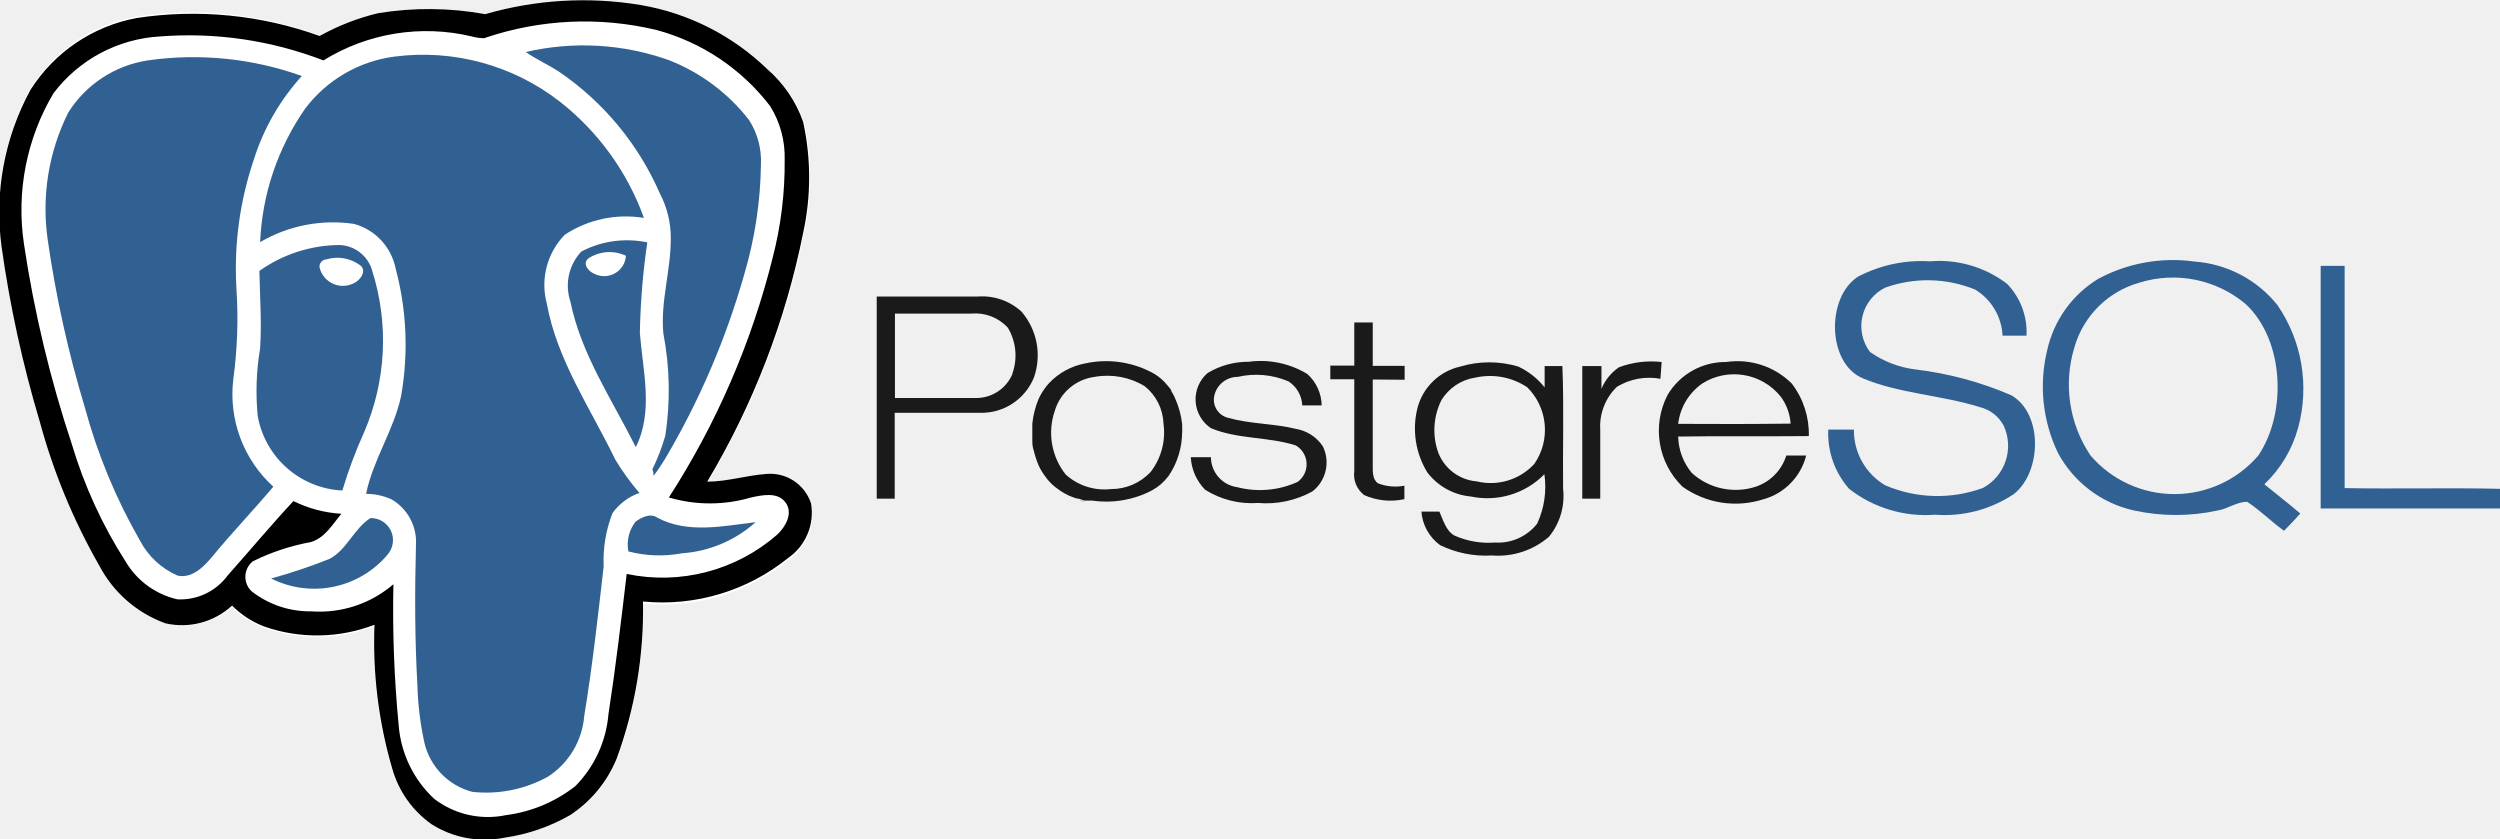
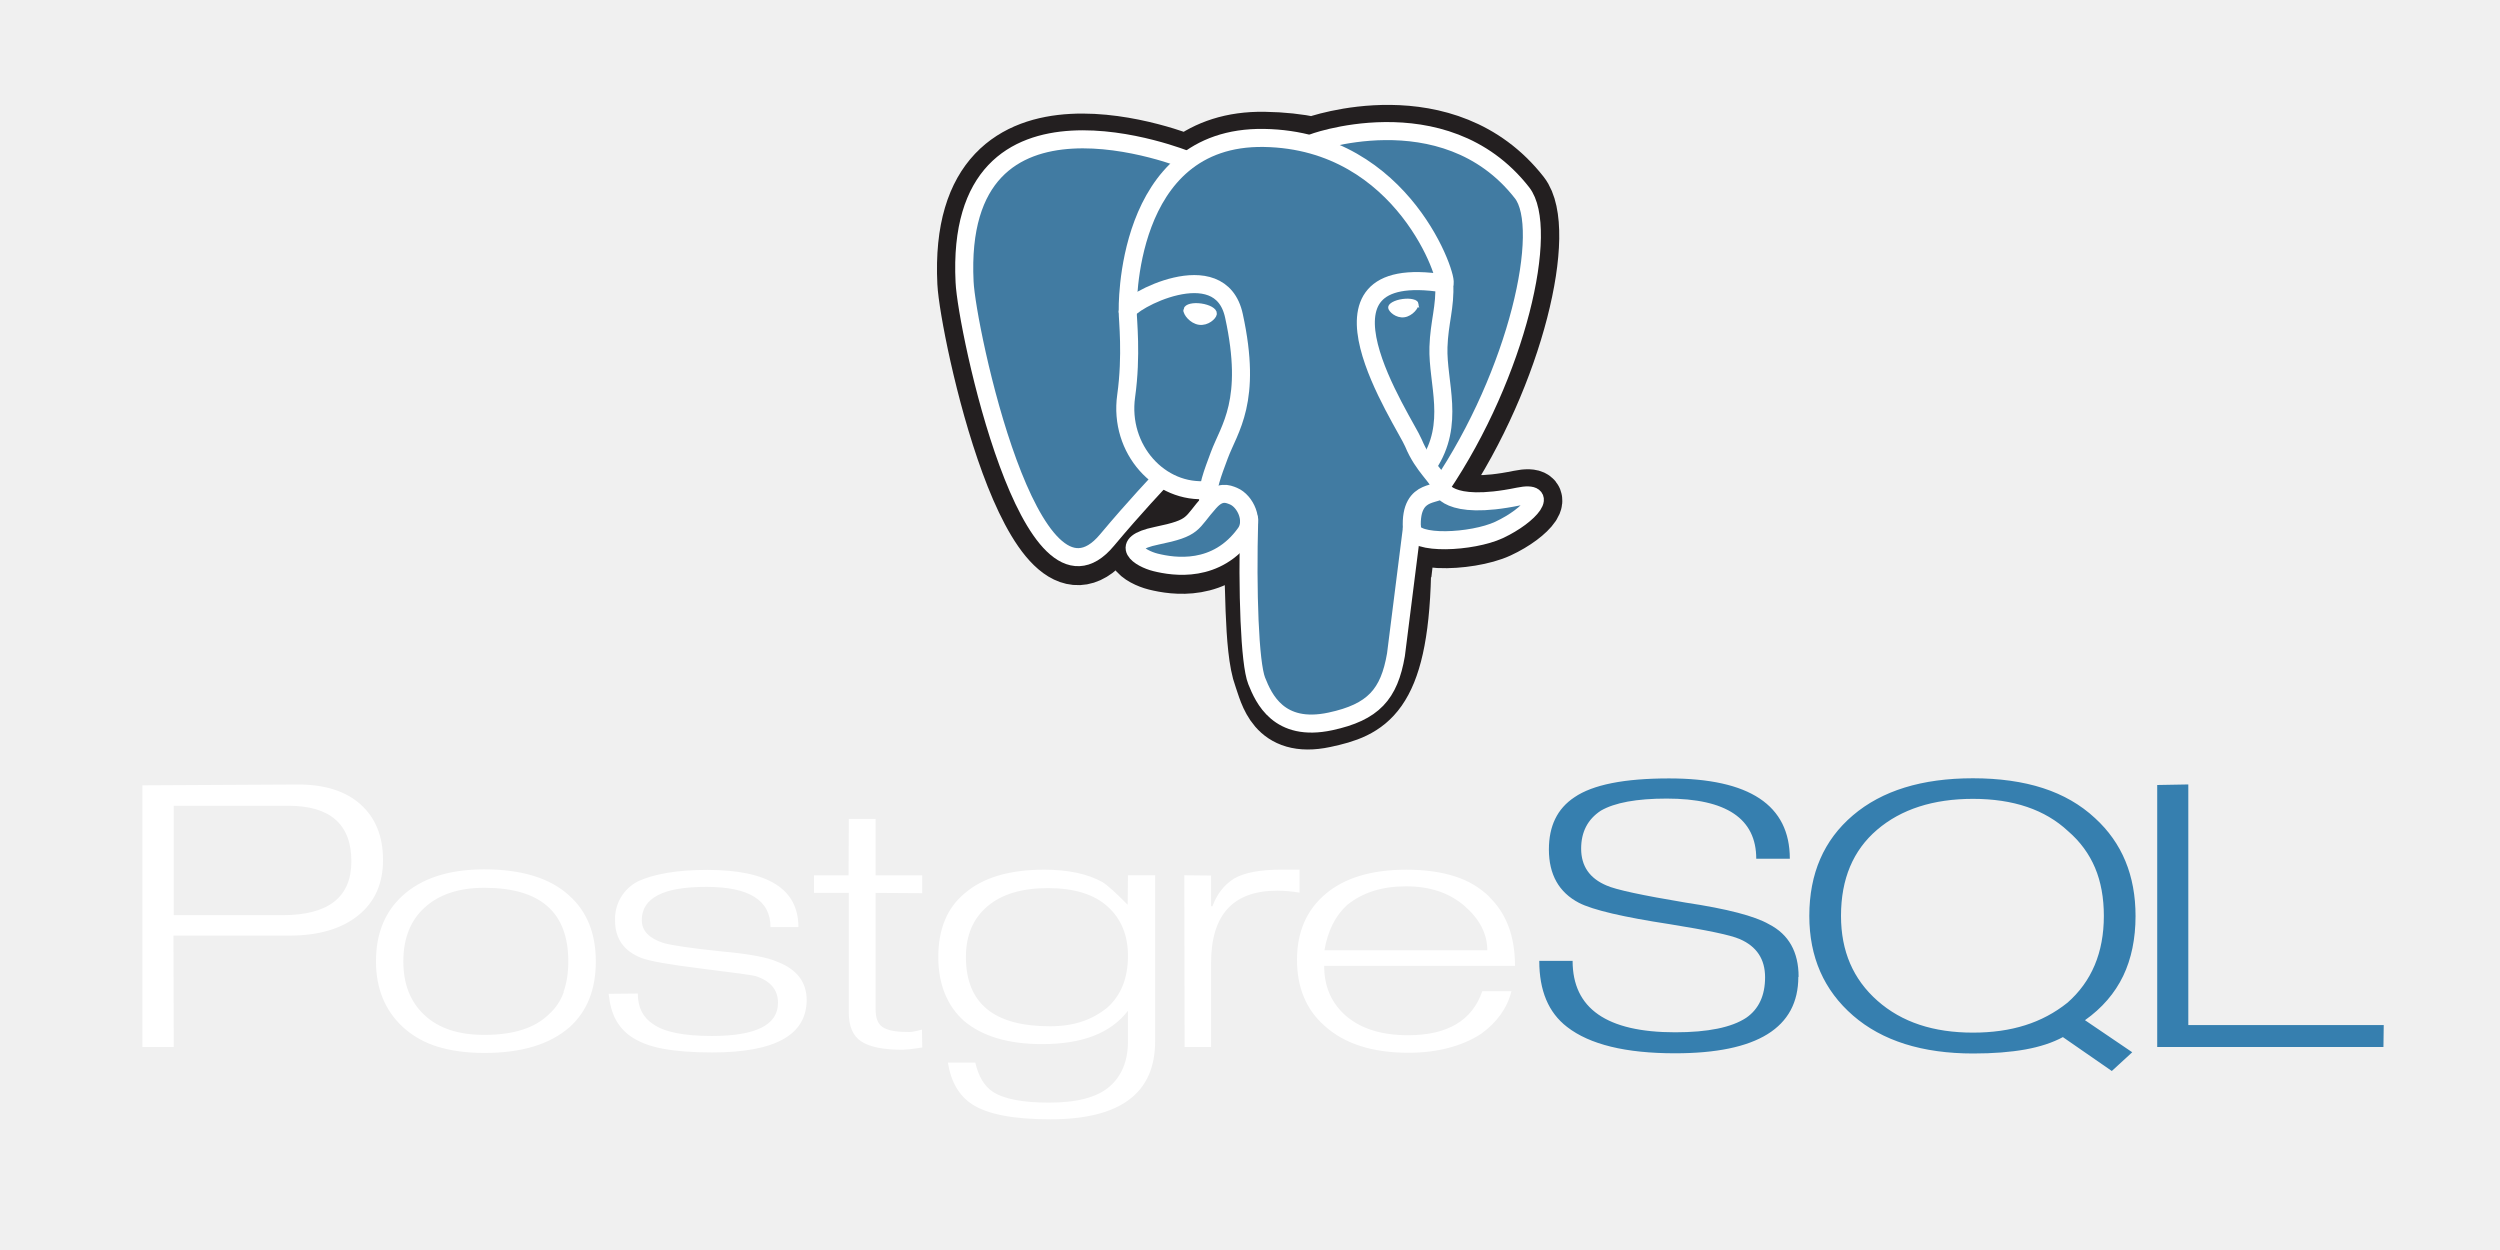
- <svg xmlns="http://www.w3.org/2000/svg" viewBox="0 0 104.28 34.97">
-   <defs>
-     <style>.cls-1{fill:#316192;}.cls-2{fill:#1a1a1a;}.cls-3{fill:#fff;}</style>
-   </defs>
-   <g id="Layer_2" data-name="Layer 2">
-     <g id="Layer_1-2" data-name="Layer 1">
-       <path class="cls-1" d="M83.9,16.49a14.4,14.4,0,0,0-4-1.08,4.15,4.15,0,0,1-1.9-.73A1.79,1.79,0,0,1,78.63,12a5.24,5.24,0,0,1,3.76.08A2.38,2.38,0,0,1,83.53,14h1a2.89,2.89,0,0,0-.81-2.16,4.66,4.66,0,0,0-3.22-.94,5.71,5.71,0,0,0-3,.64c-1.33.86-1.29,3.61.2,4.24s3.27.7,4.88,1.2a1.54,1.54,0,0,1,1,.78,2,2,0,0,1-.86,2.59,5.51,5.51,0,0,1-4.09-.11,2.66,2.66,0,0,1-1.3-2.32c-.36,0-.72,0-1.07,0a3.5,3.5,0,0,0,.87,2.47,5.18,5.18,0,0,0,3.58,1.08A5.22,5.22,0,0,0,84,20.61C85.17,19.69,85.22,17.25,83.9,16.49Z" />
-       <path class="cls-1" d="M95.86,17.84A6.17,6.17,0,0,0,95,12.73a4.88,4.88,0,0,0-3.46-1.82,6.57,6.57,0,0,0-4,.71,4.66,4.66,0,0,0-2.15,3,6.39,6.39,0,0,0,.45,4.27A4.77,4.77,0,0,0,89,21.29a8.19,8.19,0,0,0,3.52,0c.41-.07.79-.36,1.21-.36.54.35,1,.82,1.54,1.21.23-.23.46-.47.68-.72-.49-.42-1-.81-1.5-1.22A5.09,5.09,0,0,0,95.86,17.84ZM94.2,19a4.61,4.61,0,0,1-7,0,5.3,5.3,0,0,1-.67-4.52,3.92,3.92,0,0,1,2.71-2.69,4.71,4.71,0,0,1,4.44.9C95.27,14.18,95.41,17.2,94.2,19Z" />
-       <path class="cls-1" d="M97.8,20.36c0-3.09,0-6.18,0-9.27l-1,0V21.21c2.5,0,5,0,7.51,0,0-.27,0-.55,0-.82C102.12,20.34,100,20.4,97.8,20.36Z" />
-       <path class="cls-2" d="M48.44,20.28a2.31,2.31,0,0,1-.36.25A2.31,2.31,0,0,0,48.44,20.28Z" />
-       <path class="cls-2" d="M44.92,20.83a3,3,0,0,1-.32-.12A3,3,0,0,0,44.92,20.83Z" />
-       <path class="cls-2" d="M44.15,20.44a2,2,0,0,1-.4-.36A2,2,0,0,0,44.15,20.44Z" />
-       <path class="cls-2" d="M44.6,20.71a3.07,3.07,0,0,1-.31-.17A3.07,3.07,0,0,0,44.6,20.71Z" />
-       <path class="cls-2" d="M43.13,18.79c0-.12,0-.24-.05-.36C43.09,18.55,43.11,18.67,43.13,18.79Z" />
-       <path class="cls-2" d="M45.25,20.92c-.11,0-.22-.05-.33-.09C45,20.87,45.14,20.89,45.25,20.92Z" />
-       <path class="cls-2" d="M43.13,18.79a3.86,3.86,0,0,0,.22.68,2.47,2.47,0,0,0,.29.47,2.47,2.47,0,0,1-.29-.47A3.86,3.86,0,0,1,43.13,18.79Z" />
-       <path class="cls-2" d="M43.06,18.25v0Z" />
-       <path class="cls-2" d="M48.44,20.28a2.61,2.61,0,0,0,.32-.34,3.3,3.3,0,0,0,.57-1.86,3.3,3.3,0,0,1-.57,1.86A2.61,2.61,0,0,1,48.44,20.28Z" />
-       <path class="cls-2" d="M42.61,13a2.43,2.43,0,0,0-1.84-.63c-1.4,0-2.8,0-4.2,0V20.8h.75c0-1.19,0-2.39,0-3.58,1.2,0,2.4,0,3.59,0a2.36,2.36,0,0,0,2.22-1.48A2.79,2.79,0,0,0,42.61,13Zm-.38,2.6a1.64,1.64,0,0,1-1.59,1c-1.11,0-2.21,0-3.31,0,0-1.18,0-2.35,0-3.52h3.19a1.84,1.84,0,0,1,1.52.59A2.26,2.26,0,0,1,42.23,15.58Z" />
-       <path class="cls-2" d="M58.59,15.84c0-.19,0-.39,0-.58H57.26V13.45h-.77c0,.6,0,1.2,0,1.8-.33,0-.65,0-1,0v.57h1c0,1.28,0,2.55,0,3.83a1.08,1.08,0,0,0,.41,1,2.69,2.69,0,0,0,1.68.17v-.56a2,2,0,0,1-1.1-.1c-.24-.16-.22-.51-.22-.78,0-1.18,0-2.36,0-3.55Z" />
-       <path class="cls-2" d="M43.06,18.07c0-.12,0-.24,0-.36C43.06,17.83,43.06,18,43.06,18.07Z" />
-       <path class="cls-2" d="M43.57,16.23a2.43,2.43,0,0,1,.2-.25A2.43,2.43,0,0,0,43.57,16.23Z" />
-       <path class="cls-2" d="M43.57,16.23a2.38,2.38,0,0,0-.25.44,3.68,3.68,0,0,0-.25,1,3.68,3.68,0,0,1,.25-1A2.38,2.38,0,0,1,43.57,16.23Z" />
-       <path class="cls-2" d="M48.71,16.08c.06.08.11.16.16.24C48.82,16.24,48.77,16.16,48.71,16.08Z" />
-       <path class="cls-2" d="M49.33,18.08c0-.11,0-.21,0-.31C49.32,17.87,49.33,18,49.33,18.08Z" />
-       <path class="cls-2" d="M49,16.58a3.6,3.6,0,0,1,.31,1.19A3.6,3.6,0,0,0,49,16.58Z" />
-       <path class="cls-2" d="M49,16.58a1.65,1.65,0,0,0-.14-.26c0-.08-.1-.16-.16-.24a2.07,2.07,0,0,0-.54-.48,4.08,4.08,0,0,0-2.9-.44,2.76,2.76,0,0,0-1.5.82,2.43,2.43,0,0,0-.2.25,2.38,2.38,0,0,0-.25.44,3.68,3.68,0,0,0-.25,1c0,.12,0,.24,0,.36v.18c0,.06,0,.13,0,.18s0,.24.05.36a3.86,3.86,0,0,0,.22.68,2.47,2.47,0,0,0,.29.47.76.76,0,0,0,.11.14,2,2,0,0,0,.4.36l.14.1a3.07,3.07,0,0,0,.31.17,3,3,0,0,0,.32.12c.11,0,.22.06.33.09l.33,0a4.09,4.09,0,0,0,2.5-.43,2.31,2.31,0,0,0,.36-.25,2.61,2.61,0,0,0,.32-.34,3.3,3.3,0,0,0,.57-1.86c0-.11,0-.21,0-.31A3.6,3.6,0,0,0,49,16.58Zm-1,3.1a2.24,2.24,0,0,1-1.66.72,2.4,2.4,0,0,1-1.89-.61A2.8,2.8,0,0,1,44,17.13a2,2,0,0,1,1.66-1.41,3,3,0,0,1,2.09.39,2.08,2.08,0,0,1,.78,1.55A2.69,2.69,0,0,1,48,19.68Z" />
-       <path class="cls-2" d="M54.06,17.89c-.94-.23-1.9-.2-2.83-.46a.78.78,0,0,1-.6-.78,1,1,0,0,1,1-.93,3.43,3.43,0,0,1,2.12.19,1.26,1.26,0,0,1,.57,1l.81,0a1.8,1.8,0,0,0-.6-1.31,3.75,3.75,0,0,0-2.44-.51,3.28,3.28,0,0,0-1.72.47,1.45,1.45,0,0,0,.14,2.3c1.13.47,2.39.35,3.54.72a.91.91,0,0,1,.08,1.52,3.8,3.8,0,0,1-2.53.22,1.27,1.27,0,0,1-1.09-1.25h-.84a2.09,2.09,0,0,0,.6,1.36,3.66,3.66,0,0,0,2.2.55,4,4,0,0,0,2.27-.48,1.53,1.53,0,0,0,.44-1.88A1.68,1.68,0,0,0,54.06,17.89Z" />
-       <path class="cls-2" d="M65.17,15.27h-.74l0,.89a3.06,3.06,0,0,0-1.1-.87,4.24,4.24,0,0,0-2.42,0A2.39,2.39,0,0,0,59.13,17a3.5,3.5,0,0,0,.41,2.71,2.57,2.57,0,0,0,1.81,1,3.33,3.33,0,0,0,3.07-.93,3.68,3.68,0,0,1-.3,2.06,2.07,2.07,0,0,1-1.76.79,3.5,3.5,0,0,1-1.69-.29c-.35-.19-.47-.64-.63-1l-.75,0a1.91,1.91,0,0,0,.78,1.4,4.36,4.36,0,0,0,2.16.43,3.26,3.26,0,0,0,2.38-.78,2.68,2.68,0,0,0,.59-2C65.18,18.68,65.24,17,65.17,15.27ZM64,19.35a2.47,2.47,0,0,1-2.4.73A1.89,1.89,0,0,1,60,18.9a2.8,2.8,0,0,1,.12-2.2,2,2,0,0,1,1.42-.95,2.81,2.81,0,0,1,2.16.4A2.5,2.5,0,0,1,64,19.35Z" />
-       <path class="cls-2" d="M69.31,15.1a3.84,3.84,0,0,0-1.78.22,2,2,0,0,0-.73.9c0-.31,0-.63,0-.95H66c0,1.84,0,3.69,0,5.53h.75c0-1,0-1.91,0-2.87a2.29,2.29,0,0,1,.7-1.8,2.6,2.6,0,0,1,1.81-.33Z" />
-       <path class="cls-2" d="M75.45,18.19A3.46,3.46,0,0,0,74.74,16,3.21,3.21,0,0,0,72,15.1a2.8,2.8,0,0,0-2.44,1.37,3.25,3.25,0,0,0,.62,3.83,3.8,3.8,0,0,0,3.36.53A2.54,2.54,0,0,0,75.34,19h-.83a2,2,0,0,1-1.27,1.3,2.72,2.72,0,0,1-2.67-.57A2.46,2.46,0,0,1,70,18.21C71.81,18.18,73.63,18.21,75.45,18.19ZM70,17.68A2.39,2.39,0,0,1,71,16a2.49,2.49,0,0,1,3.29.56,2.13,2.13,0,0,1,.4,1.11C73.1,17.69,71.55,17.69,70,17.68Z" />
-       <path class="cls-3" d="M20.24.59a13.16,13.16,0,0,0-4.47,0,9.76,9.76,0,0,0-2.44.88A15.58,15.58,0,0,0,5.71.68a6.69,6.69,0,0,0-4.44,3,10.68,10.68,0,0,0-1.21,6.5,49.49,49.49,0,0,0,1.6,7.34,25.52,25.52,0,0,0,2.48,6A5.06,5.06,0,0,0,6.9,26a3.08,3.08,0,0,0,2.77-.68,3.8,3.8,0,0,0,1.36.88,6.68,6.68,0,0,0,4.58-.08,18.81,18.81,0,0,0,.74,6A4.26,4.26,0,0,0,18,34.38a4.15,4.15,0,0,0,3.06.51A7.71,7.71,0,0,0,23.78,34a5.14,5.14,0,0,0,1.94-2.26,18,18,0,0,0,1.1-6.56,8.35,8.35,0,0,0,6.06-1.82A2.29,2.29,0,0,0,33.83,21,1.79,1.79,0,0,0,32,19.77c-.83.06-1.63.32-2.46.32a32.78,32.78,0,0,0,4-10.37,10.84,10.84,0,0,0,0-4.64A5.19,5.19,0,0,0,32,2.88,10,10,0,0,0,26.73.21,14.68,14.68,0,0,0,20.24.59Z" />
-       <path class="cls-3" d="M20.23,1.58a12.91,12.91,0,0,1,7.13-.27A8.88,8.88,0,0,1,32.1,4.48a4,4,0,0,1,.61,2.24,15.69,15.69,0,0,1-.5,4.09,33.29,33.29,0,0,1-4.33,10,6.06,6.06,0,0,0,3.43,0c.47-.09,1.08-.21,1.43.2s0,1-.34,1.35A7.28,7.28,0,0,1,26.12,24c-.23,1.95-.46,3.91-.76,5.85a4.85,4.85,0,0,1-1.38,3A5.91,5.91,0,0,1,21.11,34a3.68,3.68,0,0,1-3-.68,4.69,4.69,0,0,1-1.48-3.06,50.26,50.26,0,0,1-.22-5.89A4.72,4.72,0,0,1,13,25.49a3.94,3.94,0,0,1-2.49-.84.83.83,0,0,1,.06-1.25,9.18,9.18,0,0,1,2.42-.8c.59-.17.9-.74,1.27-1.18a5.15,5.15,0,0,1-2-.53c-.94,1-1.85,2.05-2.74,3.1a2.45,2.45,0,0,1-2.1,1,3.38,3.38,0,0,1-2.16-1.58A19.29,19.29,0,0,1,3,18.54a49.8,49.8,0,0,1-2-8.36A9.55,9.55,0,0,1,2.23,3.89,6,6,0,0,1,6.66,1.45a15.58,15.58,0,0,1,6.82,1,8.16,8.16,0,0,1,6.19-.95A1.76,1.76,0,0,0,20.23,1.58Zm1.7.59c.44.31.95.53,1.4.84a11.88,11.88,0,0,1,4.19,5.06A4,4,0,0,1,28,9.92c0,1.33-.44,2.63-.31,4a12.51,12.51,0,0,1,.08,4.27,8.8,8.8,0,0,1-.54,1.4c0,.07,0,.21.05.27.17-.22.32-.45.47-.69a32.59,32.59,0,0,0,3.33-7.77,16.88,16.88,0,0,0,.68-4.52A3.16,3.16,0,0,0,31.24,5a7.86,7.86,0,0,0-3.35-2.45A10.62,10.62,0,0,0,21.93,2.17Zm-5.47.19a5.56,5.56,0,0,0-3.72,2.17,10.53,10.53,0,0,0-1.88,5.57,6,6,0,0,1,3.92-.76,2.42,2.42,0,0,1,1.73,1.85,12.31,12.31,0,0,1,.23,5.33c-.3,1.42-1.17,2.65-1.46,4.08a2.51,2.51,0,0,1,1.08.24,2.06,2.06,0,0,1,1,1.91c-.05,1.94-.05,3.88.06,5.82a12.9,12.9,0,0,0,.29,2.4,2.77,2.77,0,0,0,2,2.06,5.33,5.33,0,0,0,3.15-.63,3.33,3.33,0,0,0,1.52-2.54c.34-2.06.57-4.15.81-6.23a5.43,5.43,0,0,1,.37-2.23,2.35,2.35,0,0,1,1.12-.84,10.23,10.23,0,0,1-1-1.38c-1-2.13-2.43-4.15-2.86-6.51a3,3,0,0,1,.75-2.88,4.63,4.63,0,0,1,3.3-.7,10.81,10.81,0,0,0-3.52-4.86A9.29,9.29,0,0,0,16.46,2.36Zm-10.3.16A4.76,4.76,0,0,0,2.85,4.75,9,9,0,0,0,2,10.06a47.43,47.43,0,0,0,1.55,7,23.48,23.48,0,0,0,2.31,5.58A3.21,3.21,0,0,0,7.41,24c.61.13,1.1-.38,1.45-.8.82-1,1.7-1.93,2.54-2.91a5.21,5.21,0,0,1-1.67-4.47A18.86,18.86,0,0,0,9.86,12a14.17,14.17,0,0,1,.69-5.37,9.36,9.36,0,0,1,2-3.48A13.42,13.42,0,0,0,6.16,2.52Zm18.09,8a2.08,2.08,0,0,0-.46,2.08c.45,2.21,1.74,4.1,2.73,6.08.75-1.49.29-3.19.17-4.76A29.79,29.79,0,0,1,27,10.11,4.12,4.12,0,0,0,24.25,10.49Zm-13.43.81c0,1.06.1,2.13,0,3.19a10.67,10.67,0,0,0-.1,2.82,3.77,3.77,0,0,0,3.53,3.11A19.67,19.67,0,0,1,15.2,18a9.63,9.63,0,0,0,.33-6.65,1.47,1.47,0,0,0-1.35-1.09A5.84,5.84,0,0,0,10.82,11.3ZM26.51,21.76a1.55,1.55,0,0,0-.3,1.19,5.08,5.08,0,0,0,2.23.13,5.15,5.15,0,0,0,3.08-1.3c-1.35.16-2.82.49-4.09-.18C27.14,21.39,26.77,21.57,26.51,21.76ZM13.75,23.31a23.08,23.08,0,0,1-2.44.78,4,4,0,0,0,4.86-1,.92.92,0,0,0-.72-1.52C14.77,22.06,14.48,22.92,13.75,23.31Z" />
-       <path class="cls-3" d="M24.54,10.78a1.6,1.6,0,0,1,1.57-.11.91.91,0,0,1-1.32.75C24.57,11.32,24.28,11,24.54,10.78Z" />
-       <path class="cls-3" d="M13.61,10.82a1.6,1.6,0,0,1,1.42.25c.27.22,0,.58-.21.71a1,1,0,0,1-1.49-.62C13.3,11,13.46,10.87,13.61,10.82Z" />
-       <path class="cls-1" d="M21.93,2.17a10.62,10.62,0,0,1,6,.35A7.86,7.86,0,0,1,31.24,5a3.16,3.16,0,0,1,.5,1.87,16.88,16.88,0,0,1-.68,4.52,32.59,32.59,0,0,1-3.33,7.77c-.15.24-.3.47-.47.69,0-.06,0-.2-.05-.27a8.8,8.8,0,0,0,.54-1.4,12.51,12.51,0,0,0-.08-4.27c-.13-1.33.32-2.63.31-4a4,4,0,0,0-.46-1.85A11.88,11.88,0,0,0,23.33,3C22.88,2.7,22.37,2.48,21.93,2.17Z" />
-       <path class="cls-1" d="M16.46,2.36a9.29,9.29,0,0,1,6.88,1.87,10.81,10.81,0,0,1,3.52,4.86,4.63,4.63,0,0,0-3.3.7,3,3,0,0,0-.75,2.88c.43,2.36,1.83,4.38,2.86,6.51a10.23,10.23,0,0,0,1,1.38,2.35,2.35,0,0,0-1.12.84,5.43,5.43,0,0,0-.37,2.23c-.24,2.08-.47,4.17-.81,6.23a3.33,3.33,0,0,1-1.52,2.54,5.33,5.33,0,0,1-3.15.63,2.77,2.77,0,0,1-2-2.06,12.9,12.9,0,0,1-.29-2.4c-.11-1.94-.11-3.88-.06-5.82a2.06,2.06,0,0,0-1-1.91,2.51,2.51,0,0,0-1.08-.24c.29-1.43,1.16-2.66,1.46-4.08a12.31,12.31,0,0,0-.23-5.33,2.42,2.42,0,0,0-1.73-1.85,6,6,0,0,0-3.92.76,10.53,10.53,0,0,1,1.88-5.57A5.56,5.56,0,0,1,16.46,2.36Z" />
-       <path class="cls-1" d="M6.16,2.52a13.42,13.42,0,0,1,6.43.65,9.36,9.36,0,0,0-2,3.48A14.17,14.17,0,0,0,9.86,12a18.86,18.86,0,0,1-.13,3.83,5.21,5.21,0,0,0,1.67,4.47c-.84,1-1.72,1.91-2.54,2.91-.35.42-.84.93-1.45.8a3.21,3.21,0,0,1-1.56-1.44A23.48,23.48,0,0,1,3.54,17a47.43,47.43,0,0,1-1.55-7,9,9,0,0,1,.86-5.31A4.76,4.76,0,0,1,6.16,2.52Z" />
-       <path class="cls-1" d="M24.25,10.49A4.12,4.12,0,0,1,27,10.11a29.79,29.79,0,0,0-.31,3.78c.12,1.57.58,3.27-.17,4.76-1-2-2.28-3.87-2.73-6.08A2.08,2.08,0,0,1,24.25,10.49Zm.29.29c-.26.22,0,.54.25.64a.91.91,0,0,0,1.32-.75A1.6,1.6,0,0,0,24.54,10.78Z" />
-       <path class="cls-1" d="M10.82,11.3a5.84,5.84,0,0,1,3.36-1.08,1.47,1.47,0,0,1,1.35,1.09A9.63,9.63,0,0,1,15.2,18a19.67,19.67,0,0,0-.92,2.46,3.77,3.77,0,0,1-3.53-3.11,10.67,10.67,0,0,1,.1-2.82C10.92,13.43,10.84,12.36,10.82,11.3Zm2.79-.48c-.15,0-.31.16-.28.34a1,1,0,0,0,1.49.62c.23-.13.48-.49.21-.71A1.6,1.6,0,0,0,13.61,10.82Z" />
-       <path class="cls-1" d="M26.51,21.76c.26-.19.63-.37.92-.16,1.27.67,2.74.34,4.09.18a5.15,5.15,0,0,1-3.08,1.3A5.08,5.08,0,0,1,26.21,23,1.55,1.55,0,0,1,26.51,21.76Z" />
-       <path class="cls-1" d="M13.75,23.31c.73-.39,1-1.25,1.7-1.7a.92.92,0,0,1,.72,1.52,4,4,0,0,1-4.86,1A23.08,23.08,0,0,0,13.75,23.31Z" />
-       <path d="M20.24.59A14.68,14.68,0,0,1,26.73.21,10,10,0,0,1,32,2.88a5.19,5.19,0,0,1,1.5,2.2,10.84,10.84,0,0,1,0,4.64,32.78,32.78,0,0,1-4,10.37c.83,0,1.63-.26,2.46-.32A1.79,1.79,0,0,1,33.83,21a2.29,2.29,0,0,1-.95,2.27,8.35,8.35,0,0,1-6.06,1.82,18,18,0,0,1-1.1,6.56A5.14,5.14,0,0,1,23.78,34a7.71,7.71,0,0,1-2.73.94A4.15,4.15,0,0,1,18,34.38a4.26,4.26,0,0,1-1.64-2.32,18.81,18.81,0,0,1-.74-6,6.68,6.68,0,0,1-4.58.08,3.8,3.8,0,0,1-1.36-.88A3.08,3.08,0,0,1,6.9,26a5.06,5.06,0,0,1-2.76-2.41,25.52,25.52,0,0,1-2.48-6,49.49,49.49,0,0,1-1.6-7.34,10.68,10.68,0,0,1,1.21-6.5,6.69,6.69,0,0,1,4.44-3,15.58,15.58,0,0,1,7.62.75A9.76,9.76,0,0,1,15.77.55,13.16,13.16,0,0,1,20.24.59Zm0,1a1.76,1.76,0,0,1-.56-.07,8.16,8.16,0,0,0-6.19,1,15.58,15.58,0,0,0-6.82-1A6,6,0,0,0,2.23,3.89,9.55,9.55,0,0,0,1,10.18a49.8,49.8,0,0,0,2,8.36,19.29,19.29,0,0,0,2.25,4.9A3.38,3.38,0,0,0,7.4,25a2.45,2.45,0,0,0,2.1-1c.89-1,1.8-2.09,2.74-3.1a5.15,5.15,0,0,0,2,.53c-.37.44-.68,1-1.27,1.18a9.18,9.18,0,0,0-2.42.8.83.83,0,0,0-.06,1.25,3.94,3.94,0,0,0,2.49.84,4.72,4.72,0,0,0,3.43-1.13,50.26,50.26,0,0,0,.22,5.89,4.69,4.69,0,0,0,1.48,3.06,3.68,3.68,0,0,0,3,.68A5.91,5.91,0,0,0,24,32.79a4.85,4.85,0,0,0,1.38-3c.3-1.94.53-3.9.76-5.85a7.28,7.28,0,0,0,6.28-1.64c.35-.33.68-.9.34-1.35s-1-.29-1.43-.2a6.06,6.06,0,0,1-3.43,0,33.29,33.29,0,0,0,4.33-10,15.69,15.69,0,0,0,.5-4.09,4,4,0,0,0-.61-2.24,8.88,8.88,0,0,0-4.74-3.17A12.91,12.91,0,0,0,20.23,1.58Z" />
+ <svg xmlns="http://www.w3.org/2000/svg" width="120" height="60">
+   <style>.B{stroke-width:.866}.C{stroke:#fff}.D{stroke-linecap:round}.E{stroke-linejoin:round}</style>
+   <path d="M13.56 43.927H8.34v-5.25h5.504c2.014 0 3.022.9 3.022 2.666 0 1.723-1.102 2.585-3.305 2.585m3.752-5.312c-.715-.64-1.716-.96-3.003-.96l-7.476.04v12.56H8.34l-.014-5.347h5.563c1.395 0 2.493-.32 3.294-.96s1.202-1.53 1.202-2.666-.358-2.026-1.073-2.666zm9.747 9.004a2.56 2.56 0 0 1-.715 1.068c-.675.66-1.704.987-3.1.987-1.25 0-2.2-.32-2.88-.96s-1.005-1.497-1.005-2.57c0-.56.088-1.055.263-1.488a2.92 2.92 0 0 1 .762-1.096c.692-.63 1.646-.947 2.86-.947 2.7 0 4.033 1.177 4.033 3.53 0 .56-.077 1.05-.23 1.474m.273-4.633c-.918-.837-2.277-1.256-4.077-1.256-1.7 0-3.015.428-3.942 1.283-.837.774-1.255 1.818-1.255 3.132 0 1.305.432 2.358 1.296 3.16.477.432 1.033.745 1.667.938s1.38.3 2.234.3c1.8 0 3.154-.414 4.1-1.242.837-.756 1.255-1.804 1.255-3.145 0-1.35-.423-2.403-1.27-3.16zm11.4 4.997c0 1.7-1.515 2.536-4.544 2.536-.926 0-1.706-.06-2.34-.176s-1.148-.313-1.544-.584a2.31 2.31 0 0 1-.728-.8c-.18-.323-.297-.75-.35-1.255l1.4-.013c0 .665.247 1.155.74 1.47.53.378 1.467.567 2.813.567 2.117 0 3.176-.53 3.176-1.592 0-.62-.355-1.047-1.065-1.28-.144-.045-1-.164-2.57-.357s-2.546-.367-2.933-.52c-.836-.333-1.254-.93-1.254-1.794a2.02 2.02 0 0 1 1.12-1.889c.37-.17.83-.303 1.384-.398s1.195-.142 1.924-.142c2.916 0 4.374.915 4.374 2.745h-1.34c0-1.286-1.025-1.93-3.075-1.93-1.043 0-1.82.13-2.333.4s-.77.66-.77 1.2c0 .504.346.868 1.038 1.093.405.117 1.335.252 2.792.405 1.304.117 2.198.283 2.684.5.926.36 1.4.97 1.4 1.834zm5.536 2.3l-.573.08-.358.027c-.918 0-1.58-.133-1.985-.4s-.6-.732-.6-1.4v-5.73h-1.67v-.843h1.66l.013-2.708h1.285v2.708h2.238v.857l-2.238-.014v5.577c0 .415.1.702.33.86s.614.237 1.18.237c.08.01.17.006.27-.01s.247-.05.445-.102l.014.86zm8.887-1.912a3.81 3.81 0 0 1-1.2.661c-.45.153-.966.23-1.55.23-2.688 0-4.03-1.1-4.03-3.33 0-1.033.344-1.842 1.03-2.426s1.656-.876 2.905-.876c1.258 0 2.213.294 2.865.883s.978 1.377.978 2.366c0 1.078-.333 1.9-.998 2.494m2.283-6.36h-1.285l-.014 1.417c-.566-.575-.97-.94-1.214-1.092-.72-.395-1.65-.593-2.792-.593-1.673 0-2.95.382-3.83 1.146-.836.7-1.254 1.717-1.254 3.047 0 .656.106 1.243.317 1.76s.52.955.925 1.314c.883.737 2.13 1.106 3.742 1.106 1.936 0 3.3-.53 4.12-1.6v1.467c0 .935-.295 1.66-.884 2.172s-1.558.77-2.907.77c-1.268 0-2.172-.175-2.7-.524-.405-.268-.684-.734-.836-1.397H45.5c.144.925.535 1.595 1.174 2.008.738.476 1.984.714 3.738.714 3.356 0 5.034-1.247 5.034-3.742v-7.983zm6.95.835a6.72 6.72 0 0 0-1.078-.094c-2.112 0-3.168 1.158-3.168 3.475v4.028h-1.27l-.014-8.243 1.285.013v1.47h.067c.216-.58.557-1.02 1.025-1.318.512-.3 1.276-.435 2.292-.435h.863v1.103zm1.196 2.766c.162-.937.526-1.662 1.092-2.176.37-.297.787-.52 1.254-.67s.994-.223 1.578-.223c1.142 0 2.074.313 2.798.94s1.095 1.336 1.095 2.13h-7.807m7.933-2.543a4.12 4.12 0 0 0-1.674-1.001c-.666-.217-1.444-.325-2.335-.325-1.665 0-2.956.387-3.874 1.16s-1.377 1.827-1.377 3.16.44 2.4 1.322 3.172c.953.864 2.298 1.296 4.035 1.296.692 0 1.333-.08 1.922-.235s1.104-.38 1.545-.665c.774-.556 1.263-1.24 1.47-2.056h-1.4c-.477 1.4-1.663 2.114-3.56 2.114-1.34 0-2.37-.344-3.1-1.034-.62-.6-.93-1.356-.93-2.296h9.16c0-1.398-.4-2.495-1.228-3.3z" fill="#FFF" />
+   <path d="M86.32 46.888c0 2.447-1.974 3.67-5.92 3.67-2.365 0-4.092-.42-5.18-1.265-.9-.693-1.335-1.75-1.335-3.17h1.6c0 2.285 1.64 3.427 4.925 3.427 1.574 0 2.713-.234 3.414-.7.594-.413.9-1.06.9-1.94 0-.872-.405-1.483-1.215-1.834-.46-.2-1.58-.427-3.36-.715-2.24-.342-3.693-.683-4.358-1.024-.962-.503-1.444-1.357-1.444-2.562 0-1.123.4-1.96 1.228-2.508.88-.602 2.393-.903 4.534-.903 3.87 0 5.803 1.285 5.803 3.855H84.3c0-1.925-1.437-2.887-4.3-2.887-1.44 0-2.494.194-3.16.58-.63.414-.945 1.02-.945 1.822 0 .837.405 1.426 1.215 1.768.43.198 1.7.472 3.806.824 1.98.297 3.315.643 4 1.04.945.486 1.417 1.327 1.417 2.524zm12.908 1.25a6.2 6.2 0 0 1-2.012 1.071c-.748.238-1.585.357-2.512.357-1.9 0-3.42-.5-4.586-1.53s-1.75-2.377-1.75-4.074c0-1.77.578-3.147 1.735-4.135s2.7-1.482 4.6-1.482c1.936 0 3.458.516 4.565 1.55.585.503 1.017 1.1 1.297 1.765s.42 1.44.42 2.303c0 1.76-.586 3.152-1.756 4.176m.845.833c.828-.584 1.44-1.3 1.837-2.123s.595-1.8.595-2.878c0-1.95-.648-3.514-1.944-4.7-.693-.647-1.53-1.128-2.5-1.442s-2.1-.472-3.36-.472c-2.447 0-4.368.593-5.763 1.78s-2.092 2.795-2.092 4.826c0 1.977.703 3.572 2.1 4.785s3.33 1.82 5.768 1.82c.953 0 1.785-.065 2.496-.193s1.313-.327 1.808-.594l2.348 1.627.98-.9-2.273-1.542zm14.33 1.283h-10.858V37.68l1.493-.027v11.55h9.38l-.014 1.05z" fill="#367faf" />
+   <path d="M67.415 27.556c.197-1.64.138-1.88 1.36-1.614l.3.027c.94.043 2.167-.15 2.89-.486 1.553-.72 2.474-1.924.943-1.608-3.494.72-3.734-.462-3.734-.462 3.69-5.474 5.23-12.423 3.9-14.123-3.63-4.64-9.916-2.445-10.02-2.388l-.033.006c-.69-.143-1.463-.23-2.33-.243-1.58-.026-2.78.414-3.7 1.105 0 0-11.212-4.62-10.7 5.81.11 2.218 3.18 16.786 6.84 12.386 1.338-1.61 2.63-2.97 2.63-2.97.642.427 1.4.644 2.217.566l.062-.053a2.43 2.43 0 0 0 .025.626c-.943 1.053-.666 1.24-2.55 1.627-1.907.393-.787 1.093-.055 1.276.887.222 2.94.536 4.325-1.405l-.055.222c.37.296.345 2.127.397 3.435s.14 2.53.407 3.25.58 2.574 3.06 2.043c2.07-.444 3.654-1.082 3.798-7.023" fill="#231f20" stroke="#231f20" stroke-width="2.598" />
+   <path d="M72.916 23.875c-3.494.72-3.734-.462-3.734-.462 3.69-5.474 5.23-12.423 3.9-14.124-3.63-4.64-9.916-2.445-10.02-2.388l-.034.006c-.69-.143-1.463-.23-2.33-.243-1.58-.026-2.78.414-3.7 1.105 0 0-11.212-4.62-10.7 5.81.11 2.22 3.18 16.786 6.84 12.386 1.338-1.61 2.63-2.97 2.63-2.97.642.427 1.41.644 2.216.566l.063-.053c-.02.2-.01.395.025.626-.943 1.053-.666 1.24-2.55 1.627-1.907.393-.787 1.093-.055 1.276.887.222 2.94.536 4.325-1.405l-.055.222c.37.296.63 1.925.585 3.4s-.072 2.49.22 3.282.58 2.574 3.06 2.043c2.07-.444 3.144-1.594 3.293-3.512.106-1.364.346-1.162.36-2.38l.192-.577c.222-1.85.035-2.445 1.31-2.167l.3.027c.94.043 2.168-.15 2.89-.486 1.553-.72 2.474-1.924.943-1.608z" fill="#417ba2" />
+   <g fill="none" class="C B">
+     <g class="D">
+       <path d="M59.96 24.935c-.096 3.44.024 6.903.36 7.745s1.057 2.48 3.536 1.948c2.07-.444 2.824-1.303 3.15-3.2l.765-6.063M57 7.692s-11.22-4.586-10.7 5.842c.1 2.22 3.18 16.787 6.84 12.387 1.338-1.6 2.547-2.87 2.547-2.87M63.05 6.855c-.4.122 6.24-2.423 10.008 2.4 1.33 1.7-.2 8.65-3.9 14.124" class="E" />
+       <path d="M69.157 23.37s.24 1.183 3.735.462c1.53-.316.6.887-.943 1.608-1.274.59-4.13.743-4.178-.074-.12-2.11 1.504-1.468 1.386-1.996-.106-.476-.832-.943-1.312-2.107-.42-1.017-5.75-8.812 1.48-7.654.265-.055-1.886-6.877-8.652-6.988s-6.542 8.32-6.542 8.32" stroke-linejoin="bevel" />
+     </g>
+     <g class="E">
+       <path d="M58.066 24.09c-.943 1.053-.666 1.24-2.55 1.627-1.907.393-.787 1.093-.055 1.276.887.222 2.94.536 4.325-1.405.422-.59-.002-1.534-.582-1.775-.28-.116-.655-.26-1.136.277z" />
+       <path d="M58.004 24.072c-.095-.62.204-1.356.523-2.22.48-1.294 1.6-2.588.703-6.692-.66-3.058-5.098-.637-5.1-.222s.2 2.102-.074 4.067c-.36 2.564 1.63 4.733 3.923 4.51" class="D" />
    </g>
  </g>
+   <g fill="#fff" class="C">
+     <path d="M56.948 14.877c-.02.142.26.52.623.57s.675-.245.694-.386-.26-.298-.624-.35-.675.023-.694.165z" stroke-width=".289" />
+     <path d="M68.022 14.588c.02.142-.26.52-.623.57s-.675-.245-.695-.386.26-.298.624-.348.675.023.695.165z" stroke-width=".144" />
+   </g>
+   <path d="M69.323 13.608c.06 1.11-.24 1.868-.277 3.05-.056 1.72.82 3.687-.5 5.657" fill="none" class="B C D E" />
</svg>
